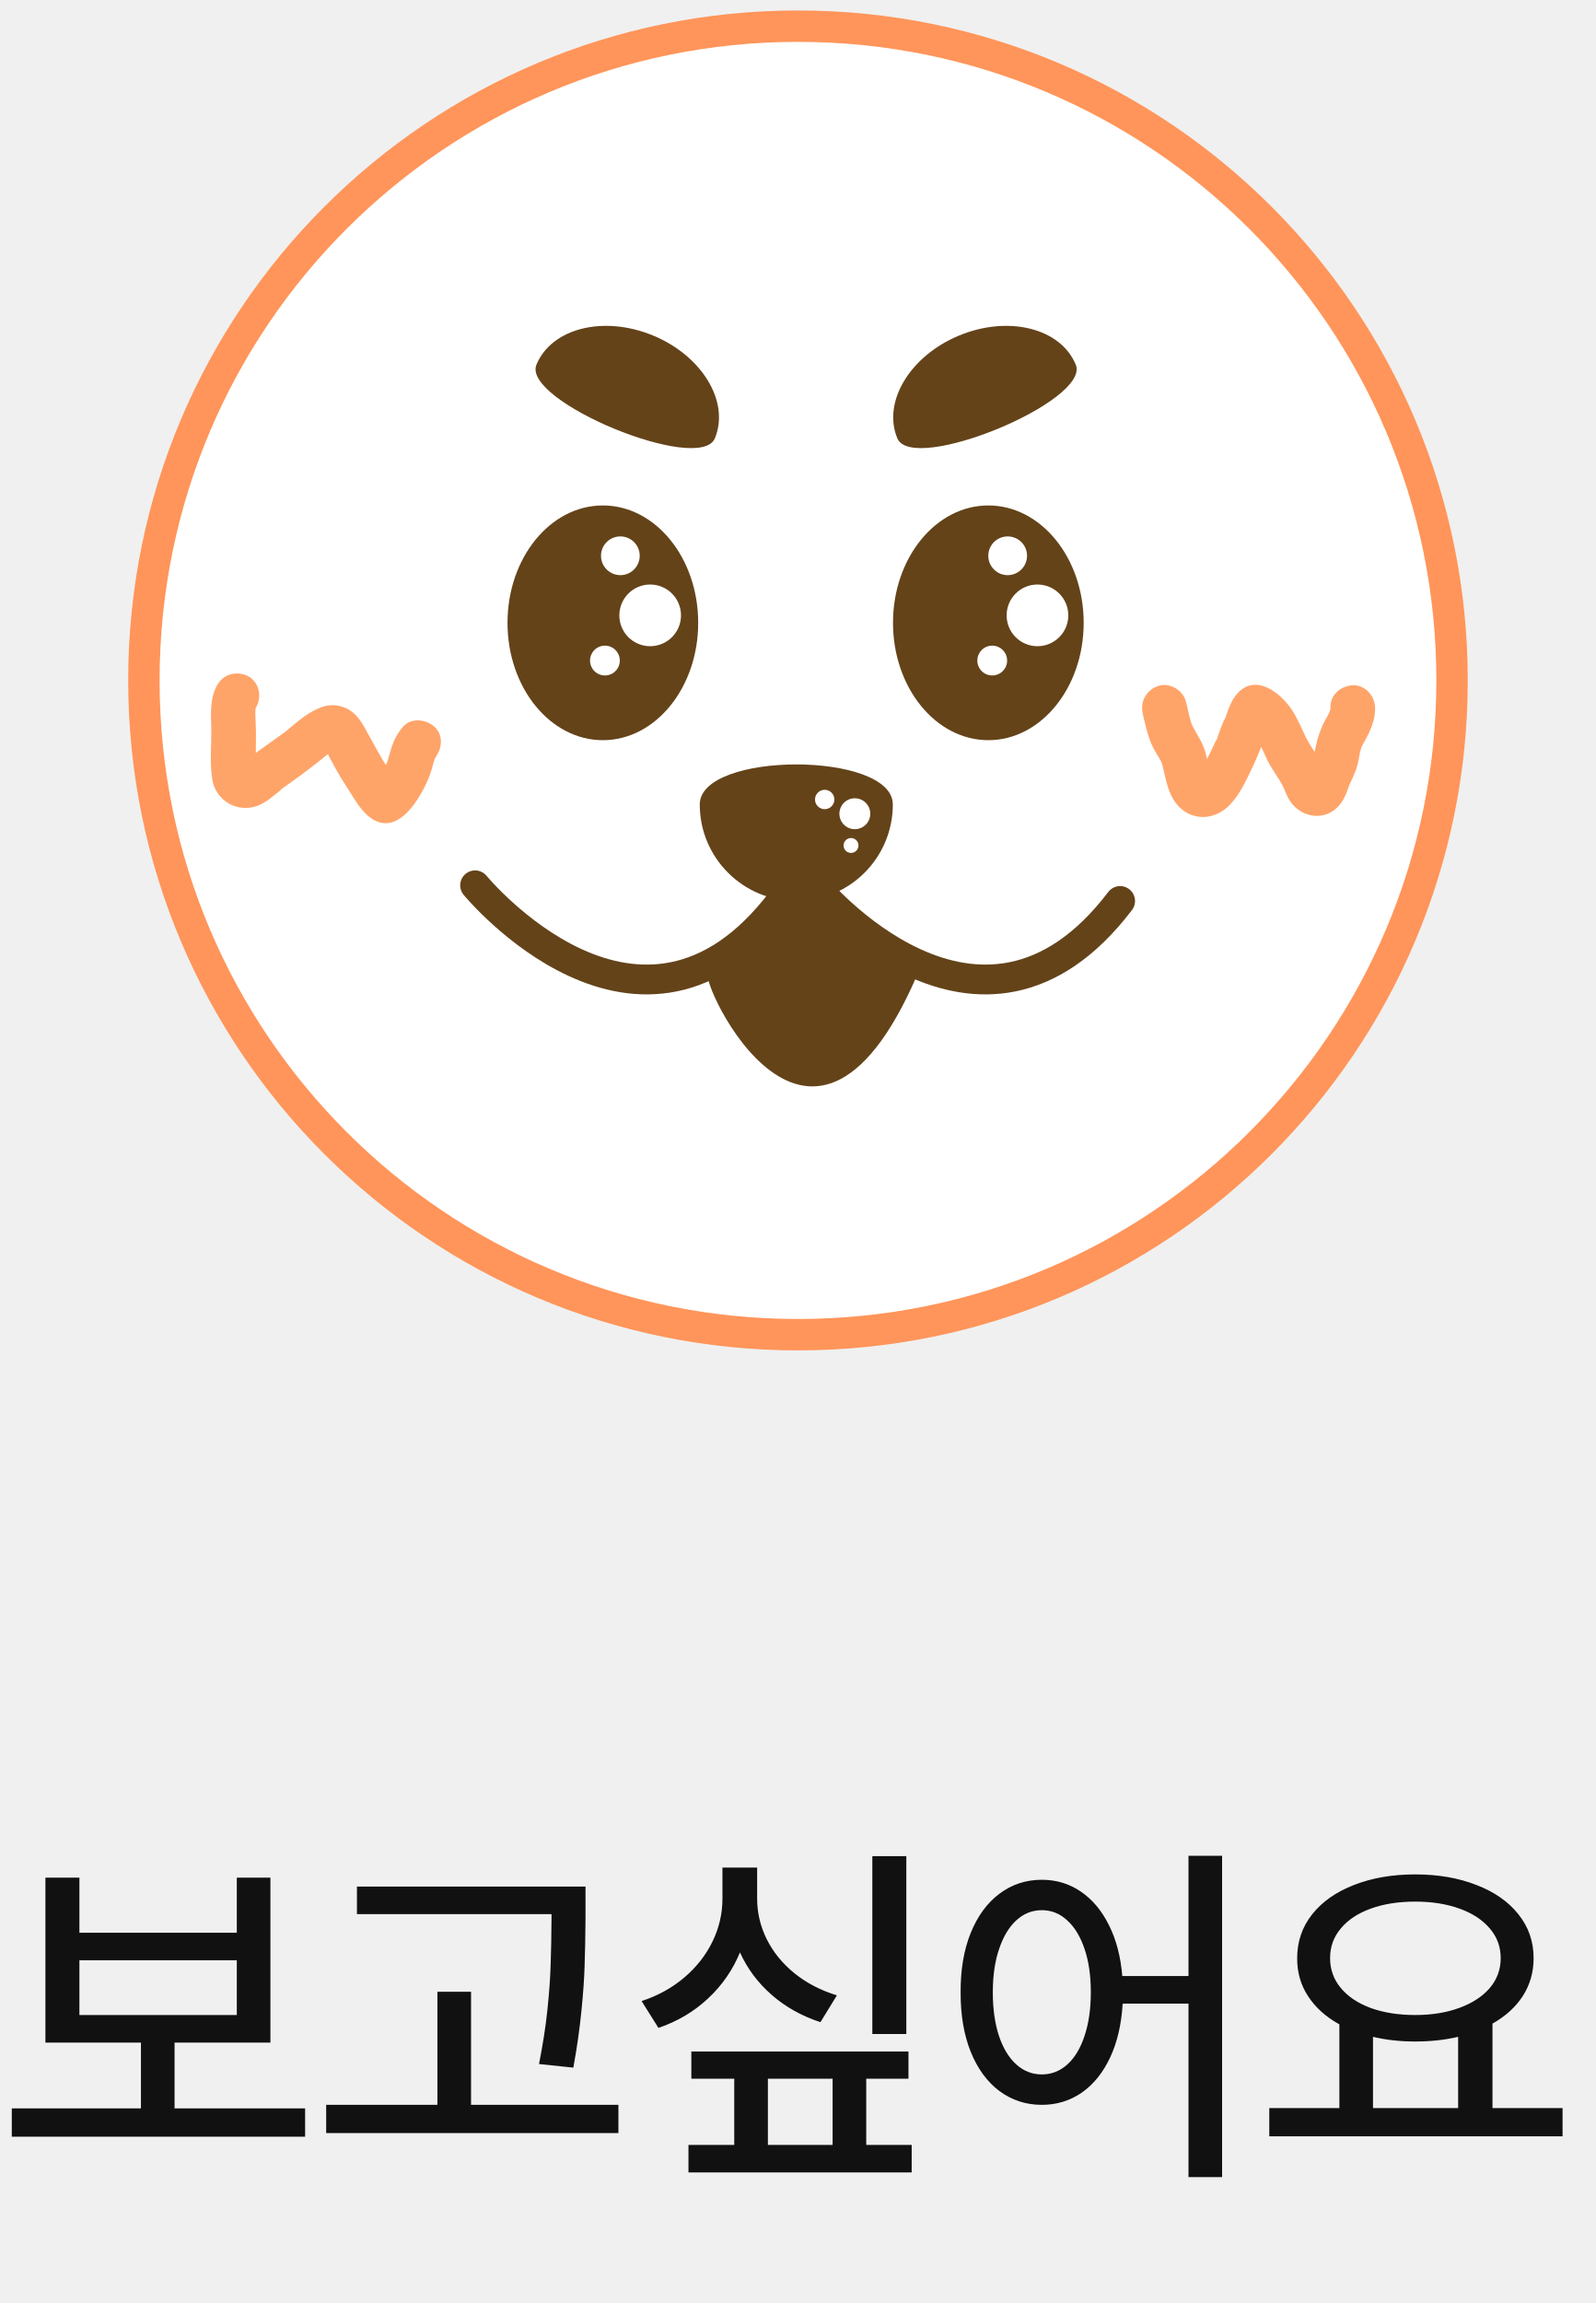
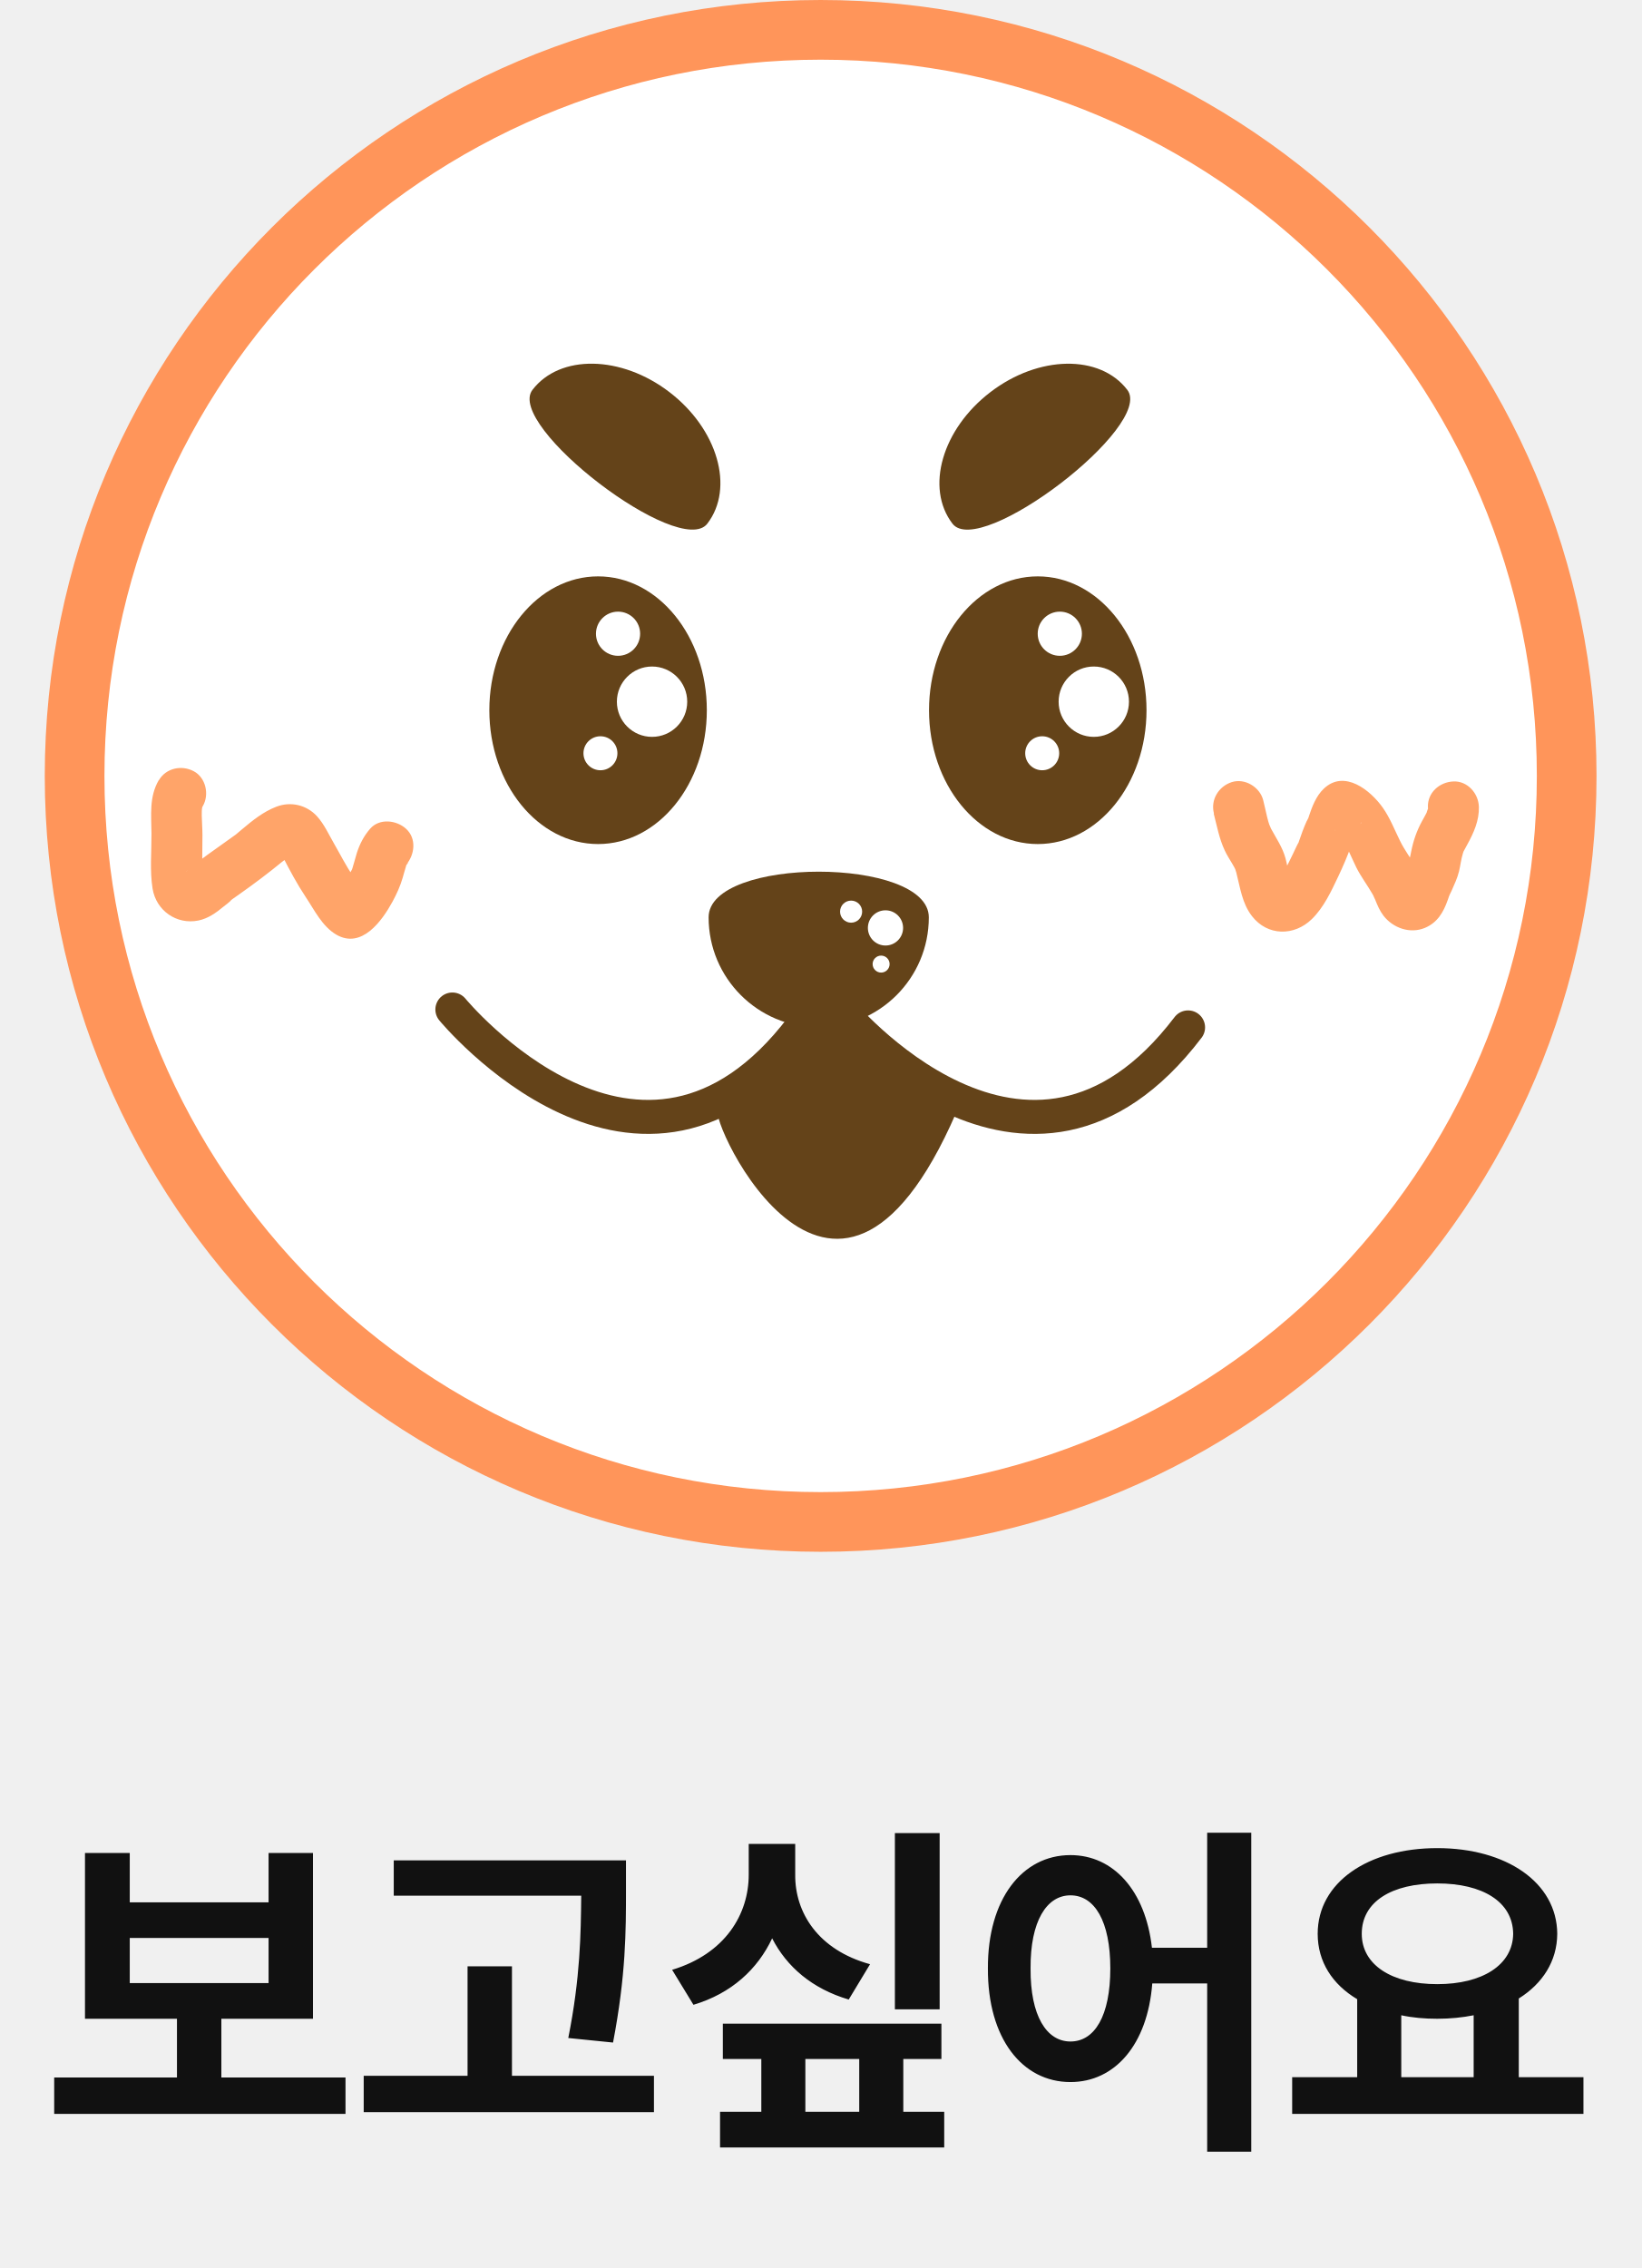
- <svg xmlns="http://www.w3.org/2000/svg" width="61" height="88" viewBox="0 0 61 88" fill="none">
-   <g clip-path="url(#clip0_2594_11403)">
-     <path d="M30.5 51C44.307 51 55.5 39.807 55.5 26C55.5 12.193 44.307 1 30.5 1C16.693 1 5.5 12.193 5.5 26C5.5 39.807 16.693 51 30.5 51Z" fill="white" stroke="#FF955A" stroke-width="1.2" stroke-miterlimit="10" stroke-linecap="round" />
-     <path d="M34.296 16.746C34.871 18.139 41.692 15.327 41.117 13.934C40.541 12.541 38.549 12.04 36.666 12.818C34.784 13.594 33.721 15.353 34.296 16.746Z" fill="#644319" />
-     <path d="M27.325 16.746C26.75 18.139 19.929 15.327 20.504 13.934C21.079 12.541 23.072 12.04 24.954 12.818C26.837 13.594 27.9 15.353 27.325 16.746Z" fill="#644319" />
-     <path d="M37.776 28.283C39.788 28.283 41.42 26.275 41.42 23.799C41.42 21.322 39.788 19.314 37.776 19.314C35.764 19.314 34.132 21.322 34.132 23.799C34.132 26.275 35.764 28.283 37.776 28.283Z" fill="#644319" />
-     <path d="M23.042 28.283C25.054 28.283 26.686 26.275 26.686 23.799C26.686 21.322 25.054 19.314 23.042 19.314C21.029 19.314 19.398 21.322 19.398 23.799C19.398 26.275 21.029 28.283 23.042 28.283Z" fill="#644319" />
-     <path d="M8.32 26.142C7.992 26.708 8.072 27.311 8.076 27.934C8.079 28.556 8.017 29.177 8.113 29.778C8.233 30.513 8.916 30.995 9.649 30.845C9.973 30.779 10.239 30.589 10.49 30.38C10.508 30.365 10.751 30.184 10.746 30.158L10.664 30.219C10.712 30.184 10.761 30.148 10.808 30.114C10.88 30.063 10.953 30.012 11.027 29.961C11.516 29.615 11.991 29.258 12.454 28.879C12.475 28.862 12.668 28.721 12.509 28.833C12.556 28.799 12.604 28.765 12.655 28.733C12.706 28.7 12.754 28.676 12.801 28.645C12.968 28.537 12.687 28.674 12.797 28.645C12.881 28.625 12.596 28.632 12.579 28.626C12.547 28.617 12.302 28.433 12.399 28.539C12.38 28.518 12.296 28.372 12.359 28.495C12.393 28.562 12.431 28.626 12.467 28.693C12.704 29.152 12.959 29.63 13.245 30.059C13.532 30.488 13.796 31.042 14.27 31.319C15.118 31.811 15.8 30.862 16.153 30.215C16.291 29.961 16.411 29.697 16.492 29.42C16.526 29.302 16.557 29.183 16.595 29.065C16.61 29.015 16.621 28.955 16.648 28.909C16.487 29.177 16.83 28.721 16.608 28.979C16.9 28.642 16.965 28.099 16.608 27.772C16.287 27.478 15.712 27.412 15.401 27.772C15.192 28.015 15.059 28.273 14.959 28.579C14.925 28.685 14.896 28.793 14.866 28.902C14.849 28.964 14.83 29.027 14.811 29.09L14.79 29.148C14.761 29.222 14.761 29.224 14.79 29.156C14.815 29.099 14.817 29.091 14.798 29.129C14.786 29.152 14.775 29.175 14.761 29.198C14.739 29.241 14.716 29.283 14.693 29.327C14.642 29.422 14.589 29.517 14.532 29.61C14.502 29.657 14.469 29.704 14.439 29.752C14.354 29.883 14.502 29.703 14.431 29.763C14.393 29.796 14.359 29.839 14.325 29.875C14.215 29.999 14.462 29.792 14.319 29.871H15.181C15.037 29.799 15.223 29.915 15.215 29.917C15.204 29.917 15.13 29.833 15.132 29.835C15.114 29.818 15.065 29.739 15.12 29.824C15.185 29.923 15.111 29.803 15.095 29.778C15.006 29.64 14.927 29.494 14.832 29.357C14.591 29.012 14.409 28.64 14.198 28.275C14.02 27.968 13.864 27.619 13.625 27.355C13.277 26.971 12.742 26.846 12.26 27.032C11.822 27.201 11.469 27.488 11.112 27.788C11.051 27.839 10.991 27.888 10.932 27.939C10.812 28.04 10.943 27.934 10.962 27.919C10.917 27.956 10.865 27.991 10.818 28.025C10.626 28.165 10.433 28.302 10.239 28.439C10.046 28.575 9.858 28.708 9.673 28.85C9.594 28.911 9.518 28.976 9.442 29.042C9.408 29.072 9.372 29.103 9.338 29.133C9.22 29.238 9.398 29.107 9.317 29.152C9.292 29.165 9.252 29.188 9.229 29.207C9.311 29.133 9.339 29.179 9.256 29.194C9.417 29.163 9.563 29.19 9.685 29.31C9.734 29.357 9.753 29.41 9.785 29.467C9.848 29.577 9.799 29.499 9.785 29.456C9.738 29.277 9.789 29.638 9.782 29.404C9.768 28.934 9.785 28.457 9.784 27.987C9.784 27.769 9.765 27.55 9.761 27.33C9.761 27.233 9.761 27.137 9.77 27.038C9.757 27.213 9.763 27.101 9.776 27.057C9.825 26.886 9.7 27.177 9.797 27.011C10.021 26.624 9.899 26.059 9.491 25.842C9.083 25.626 8.561 25.736 8.322 26.148L8.32 26.142Z" fill="#FFA469" />
-     <path d="M43.673 27.266C43.783 27.687 43.855 28.101 44.041 28.497C44.111 28.649 44.202 28.79 44.288 28.934C44.333 29.012 44.379 29.09 44.417 29.171C44.364 29.055 44.415 29.184 44.428 29.236C44.561 29.744 44.62 30.268 44.954 30.699C45.472 31.369 46.366 31.378 46.96 30.799C47.358 30.41 47.605 29.877 47.84 29.382C48.002 29.04 48.15 28.699 48.277 28.342C48.277 28.338 48.328 28.213 48.296 28.289C48.258 28.374 48.336 28.211 48.345 28.19C48.4 28.069 48.451 27.943 48.499 27.816C48.51 27.786 48.522 27.755 48.533 27.723C48.541 27.704 48.594 27.566 48.55 27.67C48.506 27.774 48.561 27.653 48.575 27.626C48.607 27.562 48.692 27.501 48.559 27.64L47.956 27.89C47.969 27.89 47.749 27.85 47.835 27.875C47.92 27.9 47.721 27.82 47.732 27.826C47.857 27.888 47.755 27.865 47.713 27.791C47.732 27.828 47.793 27.863 47.823 27.894C47.84 27.913 47.857 27.936 47.876 27.953C47.95 28.019 47.789 27.82 47.844 27.909C47.969 28.116 48.095 28.313 48.201 28.532C48.286 28.708 48.362 28.89 48.45 29.067C48.609 29.384 48.825 29.665 49 29.972C49.017 30.002 49.032 30.04 49.053 30.069C49.099 30.13 49.013 29.989 49.017 29.98C49.007 30.002 49.07 30.114 49.08 30.141C49.159 30.338 49.233 30.517 49.362 30.686C49.683 31.099 50.252 31.302 50.752 31.092C51.169 30.915 51.368 30.574 51.514 30.16C51.528 30.124 51.585 29.959 51.541 30.071C51.571 29.993 51.611 29.917 51.647 29.841C51.74 29.632 51.837 29.422 51.892 29.2C51.94 29.004 51.96 28.801 52.019 28.608C52.031 28.571 52.044 28.537 52.053 28.501C52.031 28.571 52.008 28.596 52.053 28.515C52.093 28.441 52.131 28.366 52.173 28.294C52.387 27.903 52.57 27.495 52.558 27.04C52.547 26.584 52.175 26.165 51.704 26.186C51.234 26.207 50.837 26.562 50.85 27.04C50.856 27.252 50.92 26.888 50.856 27.087C50.844 27.12 50.765 27.33 50.848 27.146C50.789 27.277 50.715 27.401 50.647 27.526C50.472 27.85 50.361 28.173 50.29 28.532C50.258 28.701 50.222 28.867 50.156 29.027C50.218 28.873 50.106 29.126 50.104 29.129C50.051 29.247 49.998 29.367 49.951 29.488C49.922 29.558 49.894 29.63 49.873 29.704C49.822 29.885 49.977 29.575 49.871 29.714C49.994 29.555 50.057 29.551 50.264 29.52C50.378 29.462 50.482 29.465 50.577 29.532C50.647 29.57 50.704 29.623 50.746 29.689C50.767 29.678 50.573 29.446 50.731 29.683C50.702 29.64 50.687 29.572 50.668 29.522C50.6 29.349 50.529 29.19 50.435 29.033C50.266 28.75 50.066 28.482 49.92 28.186C49.732 27.808 49.583 27.414 49.34 27.068C48.928 26.484 48.049 25.77 47.358 26.431C47.102 26.675 46.969 27.03 46.859 27.359C46.808 27.512 46.872 27.345 46.878 27.325C46.863 27.391 46.812 27.463 46.783 27.526C46.684 27.744 46.605 27.97 46.527 28.196C46.442 28.439 46.601 28.065 46.481 28.294C46.466 28.325 46.451 28.353 46.436 28.384C46.396 28.463 46.36 28.545 46.322 28.625C46.225 28.829 46.125 29.033 46.013 29.228C45.954 29.329 45.891 29.424 45.827 29.52C45.722 29.68 45.958 29.387 45.827 29.515C45.806 29.535 45.779 29.562 45.758 29.587C45.654 29.714 45.927 29.494 45.792 29.566C45.658 29.638 46.001 29.509 45.855 29.543L46.003 29.522C45.912 29.52 45.946 29.526 46.109 29.539C46.252 29.608 46.284 29.621 46.208 29.579C46.326 29.678 46.352 29.697 46.29 29.638C46.184 29.535 46.37 29.818 46.32 29.674C46.305 29.648 46.29 29.621 46.276 29.592C46.239 29.513 46.248 29.535 46.305 29.663C46.305 29.579 46.237 29.454 46.214 29.372C46.161 29.169 46.132 28.962 46.077 28.759C45.978 28.393 45.77 28.097 45.593 27.769C45.584 27.752 45.495 27.526 45.55 27.683C45.514 27.579 45.485 27.474 45.459 27.366C45.413 27.18 45.377 26.991 45.328 26.805C45.214 26.372 44.713 26.068 44.276 26.209C43.84 26.349 43.559 26.795 43.68 27.26L43.673 27.266Z" fill="#FFA469" />
-     <path d="M39.653 24.692C40.304 24.692 40.832 24.165 40.832 23.514C40.832 22.863 40.304 22.335 39.653 22.335C39.002 22.335 38.475 22.863 38.475 23.514C38.475 24.165 39.002 24.692 39.653 24.692Z" fill="white" />
-     <path d="M38.515 21.977C38.923 21.977 39.255 21.645 39.255 21.237C39.255 20.828 38.923 20.497 38.515 20.497C38.106 20.497 37.774 20.828 37.774 21.237C37.774 21.645 38.106 21.977 38.515 21.977Z" fill="white" />
-     <path d="M37.924 25.81C38.239 25.81 38.494 25.555 38.494 25.241C38.494 24.926 38.239 24.671 37.924 24.671C37.61 24.671 37.355 24.926 37.355 25.241C37.355 25.555 37.61 25.81 37.924 25.81Z" fill="white" />
-     <path d="M24.85 24.692C25.501 24.692 26.029 24.165 26.029 23.514C26.029 22.863 25.501 22.335 24.85 22.335C24.2 22.335 23.672 22.863 23.672 23.514C23.672 24.165 24.2 24.692 24.85 24.692Z" fill="white" />
-     <path d="M23.711 21.977C24.12 21.977 24.451 21.645 24.451 21.237C24.451 20.828 24.12 20.497 23.711 20.497C23.303 20.497 22.971 20.828 22.971 21.237C22.971 21.645 23.303 21.977 23.711 21.977Z" fill="white" />
-     <path d="M23.121 25.81C23.436 25.81 23.69 25.555 23.69 25.241C23.69 24.926 23.436 24.671 23.121 24.671C22.807 24.671 22.552 24.926 22.552 25.241C22.552 25.555 22.807 25.81 23.121 25.81Z" fill="white" />
-     <path d="M27.065 37.197C26.687 37.381 31.069 47.066 35.244 36.806C35.244 36.806 30.595 35.205 30.785 32.927C30.785 32.927 31.126 35.205 27.065 37.197Z" fill="#644319" />
-     <path d="M34.125 30.739C34.125 28.7 26.746 28.7 26.746 30.739C26.746 32.777 28.397 34.428 30.435 34.428C32.474 34.428 34.125 32.777 34.125 30.739Z" fill="#644319" />
-     <path d="M18.159 33.829C18.159 33.829 24.48 41.511 29.866 34.428" stroke="#644319" stroke-width="1.139" stroke-miterlimit="10" stroke-linecap="round" />
-     <path d="M31.105 33.829C31.105 33.829 37.427 41.511 42.813 34.428" stroke="#644319" stroke-width="1.139" stroke-miterlimit="10" stroke-linecap="round" />
-     <path d="M32.673 31.684C32.999 31.684 33.263 31.42 33.263 31.094C33.263 30.768 32.999 30.503 32.673 30.503C32.347 30.503 32.083 30.768 32.083 31.094C32.083 31.42 32.347 31.684 32.673 31.684Z" fill="white" />
-     <path d="M31.521 30.919C31.725 30.919 31.891 30.754 31.891 30.549C31.891 30.345 31.725 30.179 31.521 30.179C31.317 30.179 31.151 30.345 31.151 30.549C31.151 30.754 31.317 30.919 31.521 30.919Z" fill="white" />
-     <path d="M32.527 32.591C32.684 32.591 32.812 32.464 32.812 32.307C32.812 32.149 32.684 32.022 32.527 32.022C32.37 32.022 32.242 32.149 32.242 32.307C32.242 32.464 32.37 32.591 32.527 32.591Z" fill="white" />
+ <svg xmlns="http://www.w3.org/2000/svg" width="55" height="76" viewBox="0 0 55 76" fill="none">
+   <g clip-path="url(#clip0_4176_21289)">
+     <path d="M27.5 51C41.307 51 52.5 39.807 52.5 26C52.5 12.193 41.307 1 27.5 1C13.693 1 2.5 12.193 2.5 26C2.5 39.807 13.693 51 27.5 51Z" fill="white" stroke="#FF955A" stroke-width="2" stroke-miterlimit="10" stroke-linecap="round" />
+     <path d="M31.917 17.547C32.833 18.744 38.693 14.261 37.777 13.065C36.861 11.868 34.807 11.9 33.19 13.139C31.572 14.376 31.001 16.35 31.917 17.547Z" fill="#644319" />
+     <path d="M23.704 17.546C22.788 18.743 16.927 14.261 17.843 13.064C18.759 11.867 20.814 11.899 22.431 13.138C24.048 14.375 24.62 16.349 23.704 17.546Z" fill="#644319" />
+     <path d="M34.776 28.284C36.788 28.284 38.42 26.276 38.42 23.799C38.42 21.322 36.788 19.314 34.776 19.314C32.764 19.314 31.132 21.322 31.132 23.799C31.132 26.276 32.764 28.284 34.776 28.284Z" fill="#644319" />
+     <path d="M20.042 28.284C22.054 28.284 23.686 26.276 23.686 23.799C23.686 21.322 22.054 19.314 20.042 19.314C18.029 19.314 16.398 21.322 16.398 23.799C16.398 26.276 18.029 28.284 20.042 28.284Z" fill="#644319" />
+     <path d="M5.32 26.143C4.992 26.708 5.072 27.312 5.076 27.934C5.079 28.557 5.017 29.177 5.113 29.779C5.233 30.513 5.916 30.995 6.649 30.846C6.973 30.779 7.239 30.589 7.49 30.381C7.509 30.365 7.751 30.185 7.746 30.159L7.664 30.219C7.712 30.185 7.761 30.149 7.808 30.115C7.88 30.064 7.953 30.012 8.027 29.961C8.516 29.616 8.991 29.259 9.454 28.879C9.475 28.862 9.668 28.722 9.509 28.834C9.556 28.8 9.604 28.765 9.655 28.733C9.706 28.701 9.754 28.676 9.801 28.646C9.968 28.538 9.687 28.674 9.797 28.646C9.881 28.625 9.596 28.633 9.579 28.627C9.547 28.617 9.302 28.433 9.399 28.54C9.38 28.519 9.296 28.373 9.359 28.496C9.393 28.562 9.431 28.627 9.467 28.693C9.704 29.153 9.959 29.631 10.245 30.06C10.532 30.489 10.796 31.043 11.27 31.32C12.118 31.811 12.8 30.863 13.153 30.215C13.291 29.961 13.411 29.697 13.492 29.42C13.527 29.302 13.557 29.183 13.595 29.065C13.61 29.016 13.621 28.955 13.648 28.91C13.487 29.177 13.83 28.722 13.608 28.98C13.9 28.642 13.965 28.099 13.608 27.773C13.287 27.479 12.712 27.412 12.401 27.773C12.192 28.016 12.059 28.274 11.959 28.579C11.925 28.686 11.896 28.794 11.866 28.902C11.849 28.965 11.83 29.027 11.811 29.09L11.79 29.149C11.761 29.223 11.761 29.225 11.79 29.156C11.815 29.099 11.817 29.092 11.798 29.13C11.786 29.153 11.775 29.175 11.761 29.198C11.739 29.242 11.716 29.284 11.693 29.327C11.642 29.422 11.589 29.517 11.532 29.61C11.502 29.657 11.469 29.705 11.439 29.752C11.354 29.883 11.502 29.703 11.431 29.764C11.393 29.796 11.359 29.84 11.325 29.876C11.215 29.999 11.462 29.792 11.319 29.872H12.181C12.037 29.8 12.223 29.916 12.215 29.917C12.204 29.917 12.13 29.834 12.132 29.836C12.114 29.819 12.065 29.739 12.12 29.824C12.185 29.923 12.111 29.804 12.095 29.779C12.006 29.64 11.927 29.494 11.832 29.358C11.591 29.012 11.409 28.64 11.198 28.276C11.02 27.968 10.864 27.619 10.625 27.355C10.277 26.972 9.742 26.847 9.26 27.033C8.822 27.202 8.469 27.488 8.112 27.788C8.051 27.839 7.991 27.889 7.932 27.94C7.812 28.041 7.943 27.934 7.962 27.919C7.917 27.957 7.865 27.991 7.818 28.025C7.626 28.166 7.433 28.302 7.239 28.439C7.045 28.576 6.858 28.709 6.673 28.851C6.594 28.912 6.518 28.976 6.442 29.043C6.408 29.073 6.372 29.103 6.338 29.134C6.22 29.238 6.398 29.107 6.317 29.153C6.292 29.166 6.252 29.189 6.229 29.208C6.311 29.134 6.339 29.179 6.256 29.194C6.417 29.164 6.563 29.191 6.685 29.31C6.734 29.358 6.753 29.411 6.785 29.468C6.848 29.578 6.799 29.5 6.785 29.456C6.738 29.278 6.789 29.639 6.782 29.405C6.768 28.934 6.785 28.458 6.784 27.987C6.784 27.769 6.765 27.551 6.761 27.331C6.761 27.234 6.761 27.137 6.77 27.038C6.757 27.213 6.763 27.101 6.776 27.057C6.825 26.887 6.7 27.177 6.797 27.012C7.021 26.625 6.899 26.059 6.491 25.843C6.083 25.627 5.561 25.737 5.322 26.148L5.32 26.143Z" fill="#FFA469" />
+     <path d="M40.673 27.266C40.783 27.687 40.855 28.101 41.041 28.497C41.111 28.649 41.202 28.79 41.288 28.934C41.333 29.012 41.379 29.09 41.417 29.171C41.364 29.055 41.415 29.184 41.428 29.236C41.561 29.744 41.62 30.268 41.954 30.699C42.472 31.369 43.366 31.378 43.96 30.799C44.358 30.41 44.605 29.877 44.84 29.382C45.002 29.04 45.15 28.699 45.277 28.342C45.277 28.338 45.328 28.213 45.296 28.289C45.258 28.374 45.336 28.211 45.345 28.19C45.4 28.069 45.451 27.943 45.499 27.816C45.51 27.786 45.522 27.755 45.533 27.723C45.541 27.704 45.594 27.566 45.55 27.67C45.506 27.774 45.561 27.653 45.575 27.626C45.607 27.562 45.692 27.501 45.559 27.64L44.956 27.89C44.969 27.89 44.749 27.85 44.835 27.875C44.92 27.9 44.721 27.82 44.732 27.826C44.857 27.888 44.755 27.865 44.713 27.791C44.732 27.828 44.793 27.863 44.823 27.894C44.84 27.913 44.857 27.936 44.876 27.953C44.95 28.019 44.789 27.82 44.844 27.909C44.969 28.116 45.095 28.313 45.201 28.532C45.286 28.708 45.362 28.89 45.45 29.067C45.609 29.384 45.825 29.665 46 29.972C46.017 30.002 46.032 30.04 46.053 30.069C46.099 30.13 46.013 29.989 46.017 29.98C46.007 30.002 46.07 30.114 46.08 30.141C46.159 30.338 46.233 30.517 46.362 30.686C46.683 31.099 47.252 31.302 47.752 31.092C48.169 30.915 48.368 30.574 48.514 30.16C48.528 30.124 48.585 29.959 48.541 30.071C48.571 29.993 48.611 29.917 48.647 29.841C48.74 29.632 48.837 29.422 48.892 29.2C48.94 29.004 48.96 28.801 49.019 28.608C49.031 28.571 49.044 28.537 49.053 28.501C49.031 28.571 49.008 28.596 49.053 28.515C49.093 28.441 49.131 28.366 49.173 28.294C49.387 27.903 49.57 27.495 49.558 27.04C49.547 26.584 49.175 26.165 48.704 26.186C48.234 26.207 47.837 26.562 47.85 27.04C47.856 27.252 47.92 26.888 47.856 27.087C47.844 27.12 47.765 27.33 47.848 27.146C47.789 27.277 47.715 27.401 47.647 27.526C47.472 27.85 47.361 28.173 47.29 28.532C47.258 28.701 47.222 28.867 47.156 29.027C47.218 28.873 47.106 29.126 47.104 29.129C47.051 29.247 46.998 29.367 46.951 29.488C46.922 29.558 46.894 29.63 46.873 29.704C46.822 29.885 46.977 29.575 46.871 29.714C46.994 29.555 47.057 29.551 47.264 29.52C47.378 29.462 47.482 29.465 47.577 29.532C47.647 29.57 47.704 29.623 47.746 29.689C47.767 29.678 47.573 29.446 47.731 29.683C47.702 29.64 47.687 29.572 47.668 29.522C47.6 29.349 47.529 29.19 47.435 29.033C47.266 28.75 47.066 28.482 46.92 28.186C46.732 27.808 46.583 27.414 46.34 27.068C45.928 26.484 45.049 25.77 44.358 26.431C44.102 26.675 43.969 27.03 43.859 27.359C43.808 27.512 43.872 27.345 43.878 27.325C43.863 27.391 43.812 27.463 43.783 27.526C43.684 27.744 43.605 27.97 43.527 28.196C43.442 28.439 43.601 28.065 43.481 28.294C43.466 28.325 43.451 28.353 43.436 28.384C43.396 28.463 43.36 28.545 43.322 28.625C43.225 28.829 43.125 29.033 43.013 29.228C42.954 29.329 42.891 29.424 42.827 29.52C42.722 29.68 42.958 29.387 42.827 29.515C42.806 29.535 42.779 29.562 42.758 29.587C42.654 29.714 42.927 29.494 42.792 29.566C42.658 29.638 43.001 29.509 42.855 29.543L43.003 29.522C42.912 29.52 42.946 29.526 43.109 29.539C43.252 29.608 43.284 29.621 43.208 29.579C43.326 29.678 43.352 29.697 43.29 29.638C43.184 29.535 43.37 29.818 43.32 29.674C43.305 29.648 43.29 29.621 43.276 29.592C43.239 29.513 43.248 29.535 43.305 29.663C43.305 29.579 43.237 29.454 43.214 29.372C43.161 29.169 43.132 28.962 43.077 28.759C42.978 28.393 42.77 28.097 42.593 27.769C42.584 27.752 42.495 27.526 42.55 27.683C42.514 27.579 42.485 27.474 42.459 27.366C42.413 27.18 42.377 26.991 42.328 26.805C42.214 26.372 41.713 26.068 41.276 26.209C40.84 26.349 40.559 26.795 40.68 27.26L40.673 27.266Z" fill="#FFA469" />
+     <path d="M36.653 24.692C37.304 24.692 37.832 24.164 37.832 23.514C37.832 22.863 37.304 22.335 36.653 22.335C36.002 22.335 35.475 22.863 35.475 23.514C35.475 24.164 36.002 24.692 36.653 24.692Z" fill="white" />
+     <path d="M35.515 21.976C35.923 21.976 36.255 21.645 36.255 21.236C36.255 20.828 35.923 20.496 35.515 20.496C35.106 20.496 34.774 20.828 34.774 21.236C34.774 21.645 35.106 21.976 35.515 21.976Z" fill="white" />
+     <path d="M34.924 25.811C35.239 25.811 35.494 25.556 35.494 25.241C35.494 24.927 35.239 24.672 34.924 24.672C34.61 24.672 34.355 24.927 34.355 25.241C34.355 25.556 34.61 25.811 34.924 25.811Z" fill="white" />
+     <path d="M21.85 24.692C22.501 24.692 23.029 24.164 23.029 23.514C23.029 22.863 22.501 22.335 21.85 22.335C21.2 22.335 20.672 22.863 20.672 23.514C20.672 24.164 21.2 24.692 21.85 24.692Z" fill="white" />
+     <path d="M20.711 21.976C21.12 21.976 21.451 21.645 21.451 21.236C21.451 20.828 21.12 20.496 20.711 20.496C20.303 20.496 19.971 20.828 19.971 21.236C19.971 21.645 20.303 21.976 20.711 21.976Z" fill="white" />
+     <path d="M20.121 25.811C20.436 25.811 20.69 25.556 20.69 25.241C20.69 24.927 20.436 24.672 20.121 24.672C19.807 24.672 19.552 24.927 19.552 25.241C19.552 25.556 19.807 25.811 20.121 25.811Z" fill="white" />
+     <path d="M24.065 37.197C23.687 37.381 28.069 47.065 32.244 36.806C32.244 36.806 27.595 35.204 27.785 32.927C27.785 32.927 28.126 35.204 24.065 37.197Z" fill="#644319" />
+     <path d="M31.125 30.739C31.125 28.7 23.746 28.7 23.746 30.739C23.746 32.777 25.397 34.428 27.435 34.428C29.474 34.428 31.125 32.777 31.125 30.739Z" fill="#644319" />
+     <path d="M15.159 33.828C15.159 33.828 21.48 41.511 26.866 34.428" stroke="#644319" stroke-width="1.139" stroke-miterlimit="10" stroke-linecap="round" />
+     <path d="M28.105 33.828C28.105 33.828 34.427 41.511 39.813 34.428" stroke="#644319" stroke-width="1.139" stroke-miterlimit="10" stroke-linecap="round" />
+     <path d="M29.673 31.684C29.999 31.684 30.263 31.42 30.263 31.094C30.263 30.768 29.999 30.504 29.673 30.504C29.347 30.504 29.083 30.768 29.083 31.094C29.083 31.42 29.347 31.684 29.673 31.684Z" fill="white" />
+     <path d="M28.521 30.919C28.725 30.919 28.891 30.753 28.891 30.549C28.891 30.344 28.725 30.179 28.521 30.179C28.317 30.179 28.151 30.344 28.151 30.549C28.151 30.753 28.317 30.919 28.521 30.919Z" fill="white" />
+     <path d="M29.527 32.591C29.684 32.591 29.811 32.463 29.811 32.306C29.811 32.149 29.684 32.022 29.527 32.022C29.37 32.022 29.242 32.149 29.242 32.306C29.242 32.463 29.37 32.591 29.527 32.591Z" fill="white" />
  </g>
-   <path d="M11.662 81.644H0.451V80.564H5.387V78.049H1.736V71.746H3.035V73.852H9.051V71.746H10.336V78.049H6.672V80.564H11.662V81.644ZM9.051 76.996V74.904H3.035V76.996H9.051ZM22.379 73.291C22.374 73.997 22.363 74.601 22.345 75.103C22.331 75.599 22.29 76.18 22.222 76.846C22.158 77.511 22.055 78.231 21.914 79.006L20.602 78.869C20.747 78.135 20.855 77.445 20.923 76.798C20.991 76.146 21.032 75.572 21.046 75.075C21.064 74.579 21.076 73.984 21.08 73.291V73.141H13.643V72.088H22.379V73.291ZM12.467 80.428H16.719V76.107H18.004V80.428H23.637V81.508H12.467V80.428ZM34.641 77.721H33.342V70.926H34.641V77.721ZM24.523 76.463C25.148 76.258 25.692 75.957 26.157 75.561C26.627 75.159 26.987 74.699 27.237 74.18C27.488 73.66 27.613 73.118 27.613 72.553V71.363H28.939V72.553C28.939 73.091 29.062 73.608 29.309 74.105C29.555 74.597 29.908 75.03 30.368 75.403C30.833 75.777 31.373 76.057 31.988 76.244L31.359 77.269C30.648 77.037 30.029 76.691 29.5 76.231C28.971 75.77 28.566 75.228 28.283 74.603C28.005 75.278 27.597 75.866 27.059 76.367C26.522 76.868 25.891 77.242 25.166 77.488L24.523 76.463ZM26.314 81.959H28.064V79.43H26.424V78.391H34.723V79.43H33.109V81.959H34.846V83.012H26.314V81.959ZM31.824 81.959V79.43H29.35V81.959H31.824ZM39.82 71.828C40.372 71.828 40.868 71.978 41.31 72.279C41.753 72.58 42.11 73.006 42.384 73.558C42.662 74.109 42.833 74.758 42.896 75.506H45.426V70.912H46.711V83.189H45.426V76.559H42.91C42.864 77.347 42.705 78.033 42.432 78.616C42.158 79.2 41.796 79.648 41.345 79.963C40.894 80.273 40.385 80.428 39.82 80.428C39.214 80.428 38.674 80.252 38.2 79.901C37.731 79.55 37.364 79.049 37.1 78.397C36.84 77.746 36.712 76.987 36.717 76.121C36.712 75.264 36.84 74.512 37.1 73.865C37.364 73.213 37.731 72.712 38.2 72.361C38.674 72.006 39.214 71.828 39.82 71.828ZM37.947 76.121C37.947 76.759 38.025 77.315 38.18 77.789C38.339 78.263 38.56 78.628 38.843 78.883C39.125 79.138 39.451 79.266 39.82 79.266C40.189 79.266 40.515 79.138 40.798 78.883C41.08 78.628 41.299 78.263 41.454 77.789C41.614 77.315 41.693 76.759 41.693 76.121C41.693 75.492 41.614 74.943 41.454 74.474C41.295 74 41.074 73.635 40.791 73.38C40.513 73.12 40.189 72.99 39.82 72.99C39.451 72.99 39.125 73.12 38.843 73.38C38.565 73.635 38.346 74 38.187 74.474C38.027 74.943 37.947 75.492 37.947 76.121ZM59.724 81.631H48.514V80.551H51.193V77.352C50.678 77.069 50.28 76.711 49.997 76.278C49.715 75.845 49.575 75.36 49.58 74.822C49.58 74.189 49.771 73.63 50.154 73.147C50.537 72.664 51.07 72.291 51.754 72.026C52.442 71.757 53.221 71.623 54.092 71.623C54.962 71.623 55.742 71.757 56.43 72.026C57.118 72.291 57.653 72.664 58.036 73.147C58.423 73.63 58.617 74.189 58.617 74.822C58.617 75.356 58.48 75.836 58.207 76.265C57.934 76.689 57.546 77.042 57.045 77.324V80.551H59.724V81.631ZM50.838 74.822C50.838 75.255 50.974 75.636 51.248 75.964C51.521 76.292 51.904 76.547 52.396 76.73C52.889 76.907 53.454 76.996 54.092 76.996C54.725 76.996 55.288 76.905 55.78 76.723C56.277 76.54 56.664 76.287 56.942 75.964C57.22 75.636 57.359 75.255 57.359 74.822C57.359 74.389 57.22 74.011 56.942 73.688C56.664 73.359 56.277 73.106 55.78 72.929C55.288 72.751 54.725 72.662 54.092 72.662C53.454 72.662 52.889 72.751 52.396 72.929C51.904 73.106 51.521 73.359 51.248 73.688C50.974 74.011 50.838 74.389 50.838 74.822ZM55.732 80.551V77.83C55.222 77.949 54.675 78.008 54.092 78.008C53.517 78.008 52.98 77.949 52.478 77.83V80.551H55.732Z" fill="#111111" />
+   <path d="M11.578 69.617V70.836H1.816V69.617H5.93V67.648H2.848V62.094H4.348V63.746H9V62.094H10.488V67.648H7.418V69.617H11.578ZM4.348 66.453H9V64.941H4.348V66.453ZM20.977 62.34V63.348C20.977 64.684 20.977 66.184 20.543 68.445L19.043 68.293C19.447 66.277 19.465 64.777 19.477 63.523H13.195V62.34H20.977ZM21.914 69.559V70.777H12.188V69.559H15.668V65.891H17.156V69.559H21.914ZM31.488 61.426V67.332H29.988V61.426H31.488ZM26.648 62.82C26.637 64.086 27.41 65.34 29.156 65.82L28.441 67.004C27.211 66.641 26.361 65.902 25.875 64.953C25.389 65.984 24.516 66.799 23.238 67.18L22.523 66.008C24.305 65.469 25.09 64.144 25.09 62.82V61.789H26.648V62.82ZM31.547 67.812V68.996H30.27V70.766H31.641V71.961H24.129V70.766H25.512V68.996H24.223V67.812H31.547ZM26.988 70.766H28.793V68.996H26.988V70.766ZM35.871 62.164C37.312 62.164 38.385 63.353 38.602 65.269H40.453V61.414H41.93V72.102H40.453V66.465H38.613C38.455 68.516 37.359 69.769 35.871 69.769C34.254 69.769 33.094 68.305 33.105 65.961C33.094 63.641 34.254 62.164 35.871 62.164ZM35.871 63.512C35.074 63.512 34.523 64.379 34.535 65.961C34.523 67.555 35.074 68.41 35.871 68.41C36.68 68.41 37.207 67.555 37.207 65.961C37.207 64.379 36.68 63.512 35.871 63.512ZM53.062 69.606V70.836H43.301V69.606H45.48V66.992C44.654 66.5 44.156 65.744 44.156 64.801C44.156 63.078 45.844 61.93 48.164 61.93C50.473 61.93 52.172 63.078 52.184 64.801C52.178 65.721 51.691 66.471 50.895 66.969V69.606H53.062ZM48.164 63.113C46.641 63.113 45.633 63.723 45.633 64.801C45.633 65.844 46.641 66.488 48.164 66.488C49.676 66.488 50.695 65.844 50.707 64.801C50.695 63.723 49.676 63.113 48.164 63.113ZM46.957 69.606H49.383V67.531C49.002 67.607 48.592 67.648 48.164 67.648C47.736 67.648 47.332 67.613 46.957 67.531V69.606Z" fill="#111111" />
  <defs>
-     <clipPath id="clip0_2594_11403">
-       <rect width="52" height="52" fill="white" transform="translate(4.5)" />
+     <clipPath id="clip0_4176_21289">
+       <rect width="52" height="52" fill="white" transform="translate(1.5)" />
    </clipPath>
  </defs>
</svg>
